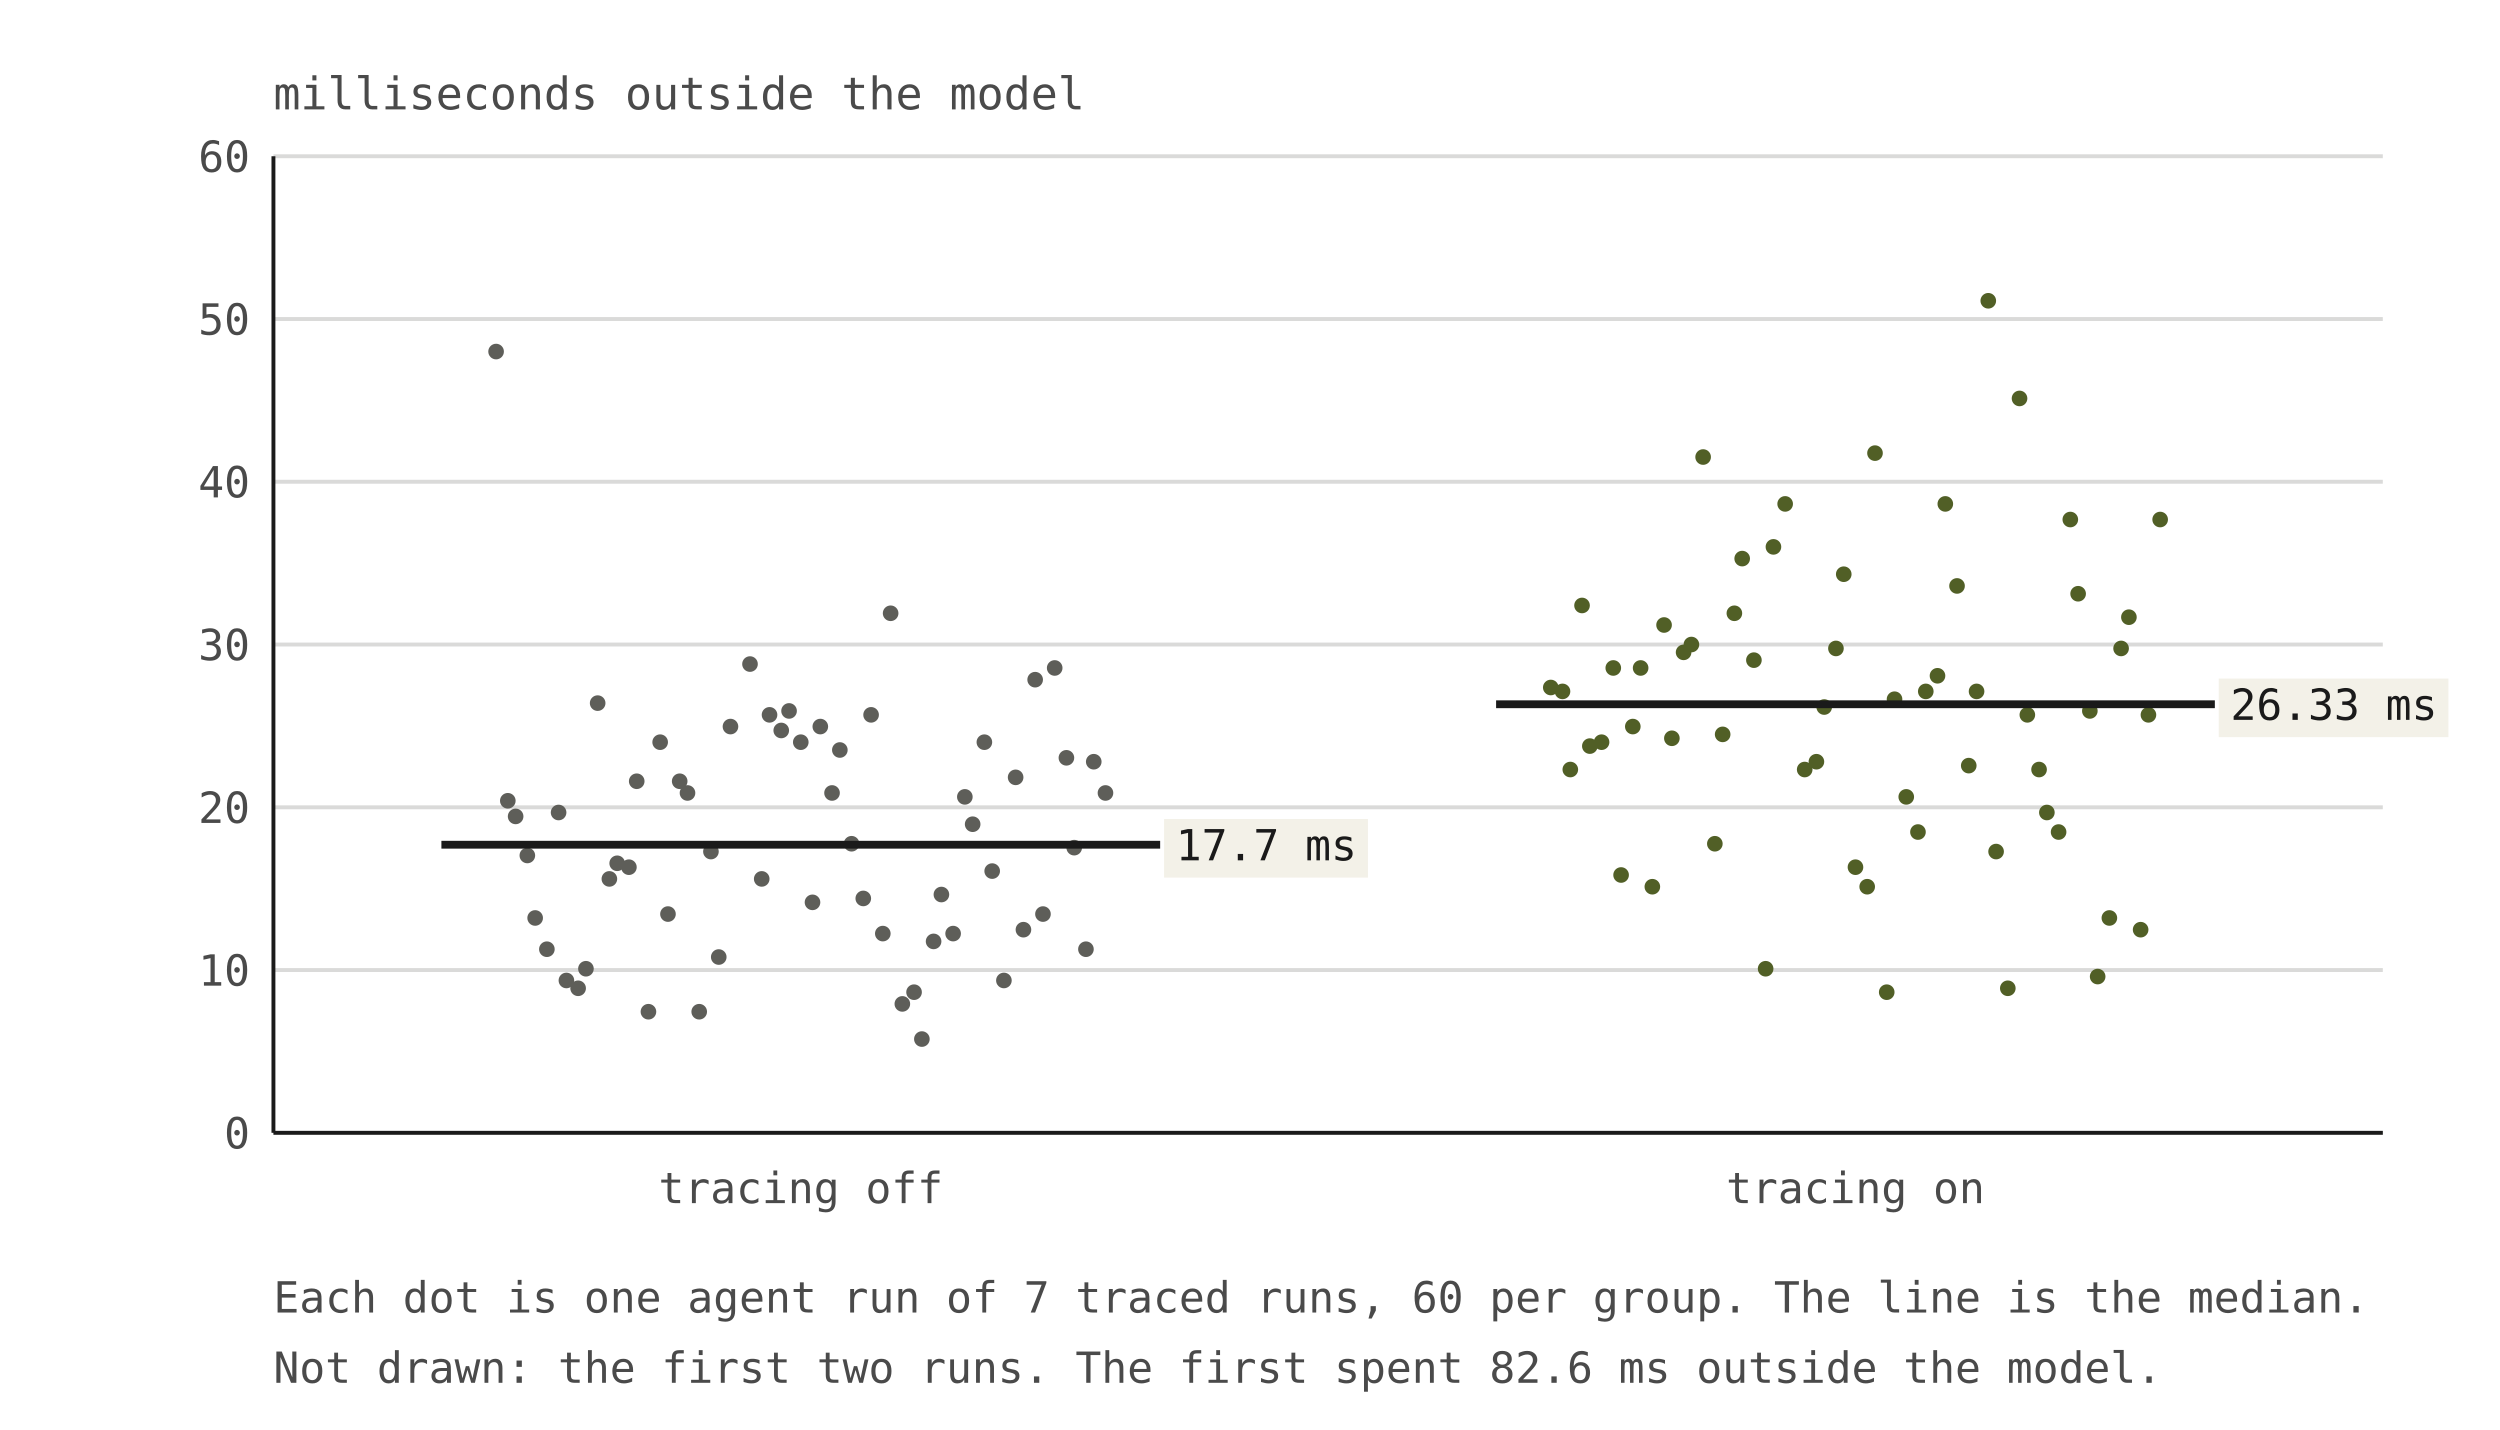
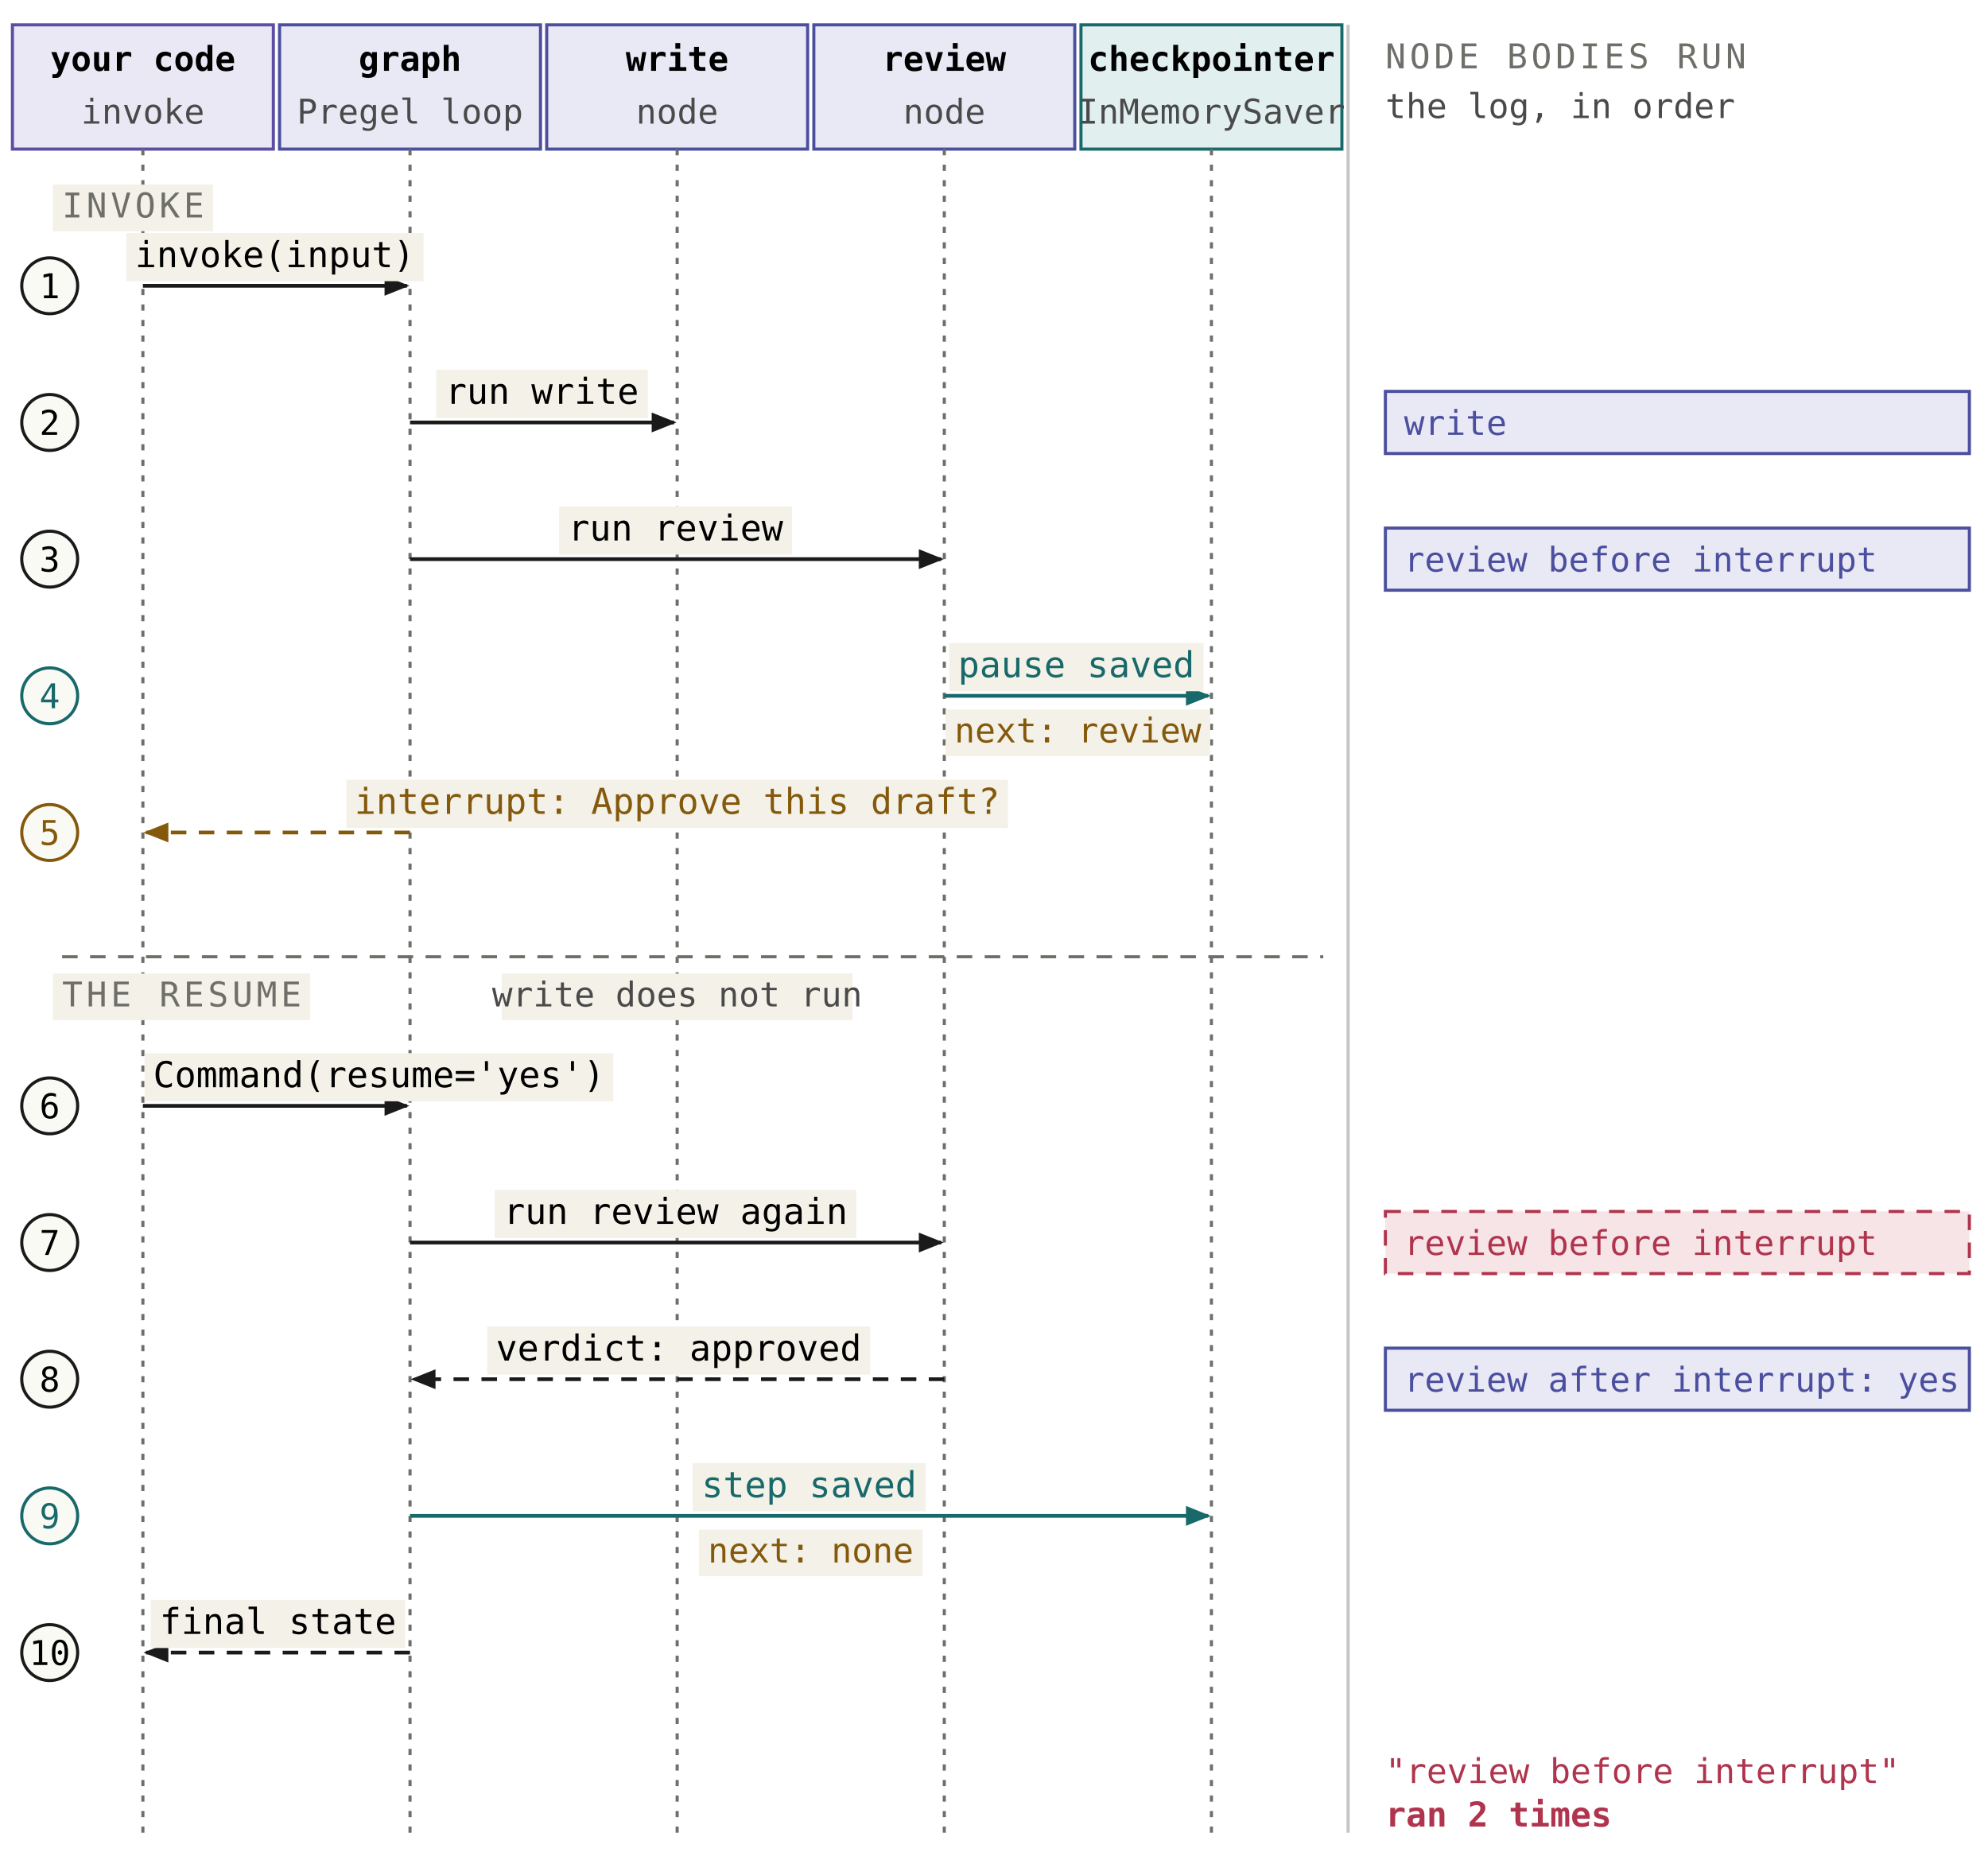
- <svg xmlns="http://www.w3.org/2000/svg" viewBox="0 0 640 366" role="img" aria-labelledby="fig-6-4-title fig-6-4-desc" font-family="JetBrains Mono, ui-monospace, monospace">
-   <line x1="70" y1="290" x2="610" y2="290" stroke="var(--m-ink-mute, #6f6f6a)" stroke-width="1" stroke-opacity="0.25" />
-   <text x="64" y="294" font-size="11" text-anchor="end" fill="var(--m-ink-soft, #4a4a4a)">0</text>
-   <line x1="70" y1="248.33" x2="610" y2="248.33" stroke="var(--m-ink-mute, #6f6f6a)" stroke-width="1" stroke-opacity="0.25" />
-   <text x="64" y="252.33" font-size="11" text-anchor="end" fill="var(--m-ink-soft, #4a4a4a)">10</text>
-   <line x1="70" y1="206.67" x2="610" y2="206.67" stroke="var(--m-ink-mute, #6f6f6a)" stroke-width="1" stroke-opacity="0.25" />
-   <text x="64" y="210.67" font-size="11" text-anchor="end" fill="var(--m-ink-soft, #4a4a4a)">20</text>
-   <line x1="70" y1="165" x2="610" y2="165" stroke="var(--m-ink-mute, #6f6f6a)" stroke-width="1" stroke-opacity="0.25" />
-   <text x="64" y="169" font-size="11" text-anchor="end" fill="var(--m-ink-soft, #4a4a4a)">30</text>
-   <line x1="70" y1="123.33" x2="610" y2="123.33" stroke="var(--m-ink-mute, #6f6f6a)" stroke-width="1" stroke-opacity="0.25" />
-   <text x="64" y="127.33" font-size="11" text-anchor="end" fill="var(--m-ink-soft, #4a4a4a)">40</text>
-   <line x1="70" y1="81.67" x2="610" y2="81.67" stroke="var(--m-ink-mute, #6f6f6a)" stroke-width="1" stroke-opacity="0.25" />
-   <text x="64" y="85.67" font-size="11" text-anchor="end" fill="var(--m-ink-soft, #4a4a4a)">50</text>
-   <line x1="70" y1="40" x2="610" y2="40" stroke="var(--m-ink-mute, #6f6f6a)" stroke-width="1" stroke-opacity="0.25" />
-   <text x="64" y="44" font-size="11" text-anchor="end" fill="var(--m-ink-soft, #4a4a4a)">60</text>
-   <line x1="70" y1="290" x2="610" y2="290" stroke="var(--m-ink, #1a1a1a)" stroke-width="1" />
-   <line x1="70" y1="40" x2="70" y2="290" stroke="var(--m-ink, #1a1a1a)" stroke-width="1" />
-   <text x="70" y="28" font-size="11.5" class="m-serif" fill="var(--m-ink-soft, #4a4a4a)">milliseconds outside the model</text>
-   <circle cx="127" cy="90" r="2" fill="var(--m-grey-ink, #5e5e59)" />
-   <circle cx="223" cy="183" r="2" fill="var(--m-grey-ink, #5e5e59)" />
-   <circle cx="161" cy="222" r="2" fill="var(--m-grey-ink, #5e5e59)" />
-   <circle cx="257" cy="251" r="2" fill="var(--m-grey-ink, #5e5e59)" />
-   <circle cx="195" cy="225" r="2" fill="var(--m-grey-ink, #5e5e59)" />
-   <circle cx="132" cy="209" r="2" fill="var(--m-grey-ink, #5e5e59)" />
-   <circle cx="228" cy="157" r="2" fill="var(--m-grey-ink, #5e5e59)" />
-   <circle cx="166" cy="259" r="2" fill="var(--m-grey-ink, #5e5e59)" />
-   <circle cx="262" cy="238" r="2" fill="var(--m-grey-ink, #5e5e59)" />
-   <circle cx="200" cy="187" r="2" fill="var(--m-grey-ink, #5e5e59)" />
-   <circle cx="137" cy="235" r="2" fill="var(--m-grey-ink, #5e5e59)" />
-   <circle cx="234" cy="254" r="2" fill="var(--m-grey-ink, #5e5e59)" />
-   <circle cx="171" cy="234" r="2" fill="var(--m-grey-ink, #5e5e59)" />
-   <circle cx="267" cy="234" r="2" fill="var(--m-grey-ink, #5e5e59)" />
-   <circle cx="205" cy="190" r="2" fill="var(--m-grey-ink, #5e5e59)" />
-   <circle cx="143" cy="208" r="2" fill="var(--m-grey-ink, #5e5e59)" />
-   <circle cx="239" cy="241" r="2" fill="var(--m-grey-ink, #5e5e59)" />
-   <circle cx="176" cy="203" r="2" fill="var(--m-grey-ink, #5e5e59)" />
-   <circle cx="273" cy="194" r="2" fill="var(--m-grey-ink, #5e5e59)" />
-   <circle cx="210" cy="186" r="2" fill="var(--m-grey-ink, #5e5e59)" />
-   <circle cx="148" cy="253" r="2" fill="var(--m-grey-ink, #5e5e59)" />
-   <circle cx="244" cy="239" r="2" fill="var(--m-grey-ink, #5e5e59)" />
-   <circle cx="182" cy="218" r="2" fill="var(--m-grey-ink, #5e5e59)" />
-   <circle cx="278" cy="243" r="2" fill="var(--m-grey-ink, #5e5e59)" />
-   <circle cx="215" cy="192" r="2" fill="var(--m-grey-ink, #5e5e59)" />
-   <circle cx="153" cy="180" r="2" fill="var(--m-grey-ink, #5e5e59)" />
-   <circle cx="249" cy="211" r="2" fill="var(--m-grey-ink, #5e5e59)" />
-   <circle cx="187" cy="186" r="2" fill="var(--m-grey-ink, #5e5e59)" />
-   <circle cx="283" cy="203" r="2" fill="var(--m-grey-ink, #5e5e59)" />
-   <circle cx="221" cy="230" r="2" fill="var(--m-grey-ink, #5e5e59)" />
-   <circle cx="158" cy="221" r="2" fill="var(--m-grey-ink, #5e5e59)" />
-   <circle cx="254" cy="223" r="2" fill="var(--m-grey-ink, #5e5e59)" />
-   <circle cx="192" cy="170" r="2" fill="var(--m-grey-ink, #5e5e59)" />
-   <circle cx="130" cy="205" r="2" fill="var(--m-grey-ink, #5e5e59)" />
-   <circle cx="226" cy="239" r="2" fill="var(--m-grey-ink, #5e5e59)" />
-   <circle cx="163" cy="200" r="2" fill="var(--m-grey-ink, #5e5e59)" />
-   <circle cx="260" cy="199" r="2" fill="var(--m-grey-ink, #5e5e59)" />
-   <circle cx="197" cy="183" r="2" fill="var(--m-grey-ink, #5e5e59)" />
-   <circle cx="135" cy="219" r="2" fill="var(--m-grey-ink, #5e5e59)" />
-   <circle cx="231" cy="257" r="2" fill="var(--m-grey-ink, #5e5e59)" />
-   <circle cx="169" cy="190" r="2" fill="var(--m-grey-ink, #5e5e59)" />
-   <circle cx="265" cy="174" r="2" fill="var(--m-grey-ink, #5e5e59)" />
-   <circle cx="202" cy="182" r="2" fill="var(--m-grey-ink, #5e5e59)" />
-   <circle cx="140" cy="243" r="2" fill="var(--m-grey-ink, #5e5e59)" />
-   <circle cx="236" cy="266" r="2" fill="var(--m-grey-ink, #5e5e59)" />
-   <circle cx="174" cy="200" r="2" fill="var(--m-grey-ink, #5e5e59)" />
-   <circle cx="270" cy="171" r="2" fill="var(--m-grey-ink, #5e5e59)" />
-   <circle cx="208" cy="231" r="2" fill="var(--m-grey-ink, #5e5e59)" />
-   <circle cx="145" cy="251" r="2" fill="var(--m-grey-ink, #5e5e59)" />
-   <circle cx="241" cy="229" r="2" fill="var(--m-grey-ink, #5e5e59)" />
-   <circle cx="179" cy="259" r="2" fill="var(--m-grey-ink, #5e5e59)" />
-   <circle cx="275" cy="217" r="2" fill="var(--m-grey-ink, #5e5e59)" />
-   <circle cx="213" cy="203" r="2" fill="var(--m-grey-ink, #5e5e59)" />
-   <circle cx="150" cy="248" r="2" fill="var(--m-grey-ink, #5e5e59)" />
-   <circle cx="247" cy="204" r="2" fill="var(--m-grey-ink, #5e5e59)" />
-   <circle cx="184" cy="245" r="2" fill="var(--m-grey-ink, #5e5e59)" />
-   <circle cx="280" cy="195" r="2" fill="var(--m-grey-ink, #5e5e59)" />
-   <circle cx="218" cy="216" r="2" fill="var(--m-grey-ink, #5e5e59)" />
-   <circle cx="156" cy="225" r="2" fill="var(--m-grey-ink, #5e5e59)" />
-   <circle cx="252" cy="190" r="2" fill="var(--m-grey-ink, #5e5e59)" />
-   <line x1="113" y1="216.25" x2="297" y2="216.25" stroke="var(--m-ink, #1a1a1a)" stroke-width="2" />
-   <rect class="m-knock" x="298" y="209.67" width="52.2" height="15" fill="var(--m-panel, #f3f1e8)" />
-   <text x="301" y="220.25" font-size="11" fill="var(--m-ink, #1a1a1a)">17.7 ms</text>
-   <text x="205" y="308" font-size="11" text-anchor="middle" fill="var(--m-ink-soft, #4a4a4a)">tracing off</text>
-   <circle cx="397" cy="176" r="2" fill="var(--m-olive-ink, #515f26)" />
-   <circle cx="493" cy="177" r="2" fill="var(--m-olive-ink, #515f26)" />
-   <circle cx="431" cy="167" r="2" fill="var(--m-olive-ink, #515f26)" />
-   <circle cx="527" cy="213" r="2" fill="var(--m-olive-ink, #515f26)" />
-   <circle cx="465" cy="195" r="2" fill="var(--m-olive-ink, #515f26)" />
-   <circle cx="402" cy="197" r="2" fill="var(--m-olive-ink, #515f26)" />
-   <circle cx="498" cy="129" r="2" fill="var(--m-olive-ink, #515f26)" />
-   <circle cx="436" cy="117" r="2" fill="var(--m-olive-ink, #515f26)" />
-   <circle cx="532" cy="152" r="2" fill="var(--m-olive-ink, #515f26)" />
-   <circle cx="470" cy="166" r="2" fill="var(--m-olive-ink, #515f26)" />
-   <circle cx="407" cy="191" r="2" fill="var(--m-olive-ink, #515f26)" />
-   <circle cx="504" cy="196" r="2" fill="var(--m-olive-ink, #515f26)" />
-   <circle cx="441" cy="188" r="2" fill="var(--m-olive-ink, #515f26)" />
-   <circle cx="537" cy="250" r="2" fill="var(--m-olive-ink, #515f26)" />
-   <circle cx="475" cy="222" r="2" fill="var(--m-olive-ink, #515f26)" />
-   <circle cx="413" cy="171" r="2" fill="var(--m-olive-ink, #515f26)" />
-   <circle cx="509" cy="77" r="2" fill="var(--m-olive-ink, #515f26)" />
-   <circle cx="446" cy="143" r="2" fill="var(--m-olive-ink, #515f26)" />
-   <circle cx="543" cy="166" r="2" fill="var(--m-olive-ink, #515f26)" />
-   <circle cx="480" cy="116" r="2" fill="var(--m-olive-ink, #515f26)" />
-   <circle cx="418" cy="186" r="2" fill="var(--m-olive-ink, #515f26)" />
-   <circle cx="514" cy="253" r="2" fill="var(--m-olive-ink, #515f26)" />
-   <circle cx="452" cy="248" r="2" fill="var(--m-olive-ink, #515f26)" />
-   <circle cx="548" cy="238" r="2" fill="var(--m-olive-ink, #515f26)" />
-   <circle cx="485" cy="179" r="2" fill="var(--m-olive-ink, #515f26)" />
-   <circle cx="423" cy="227" r="2" fill="var(--m-olive-ink, #515f26)" />
-   <circle cx="519" cy="183" r="2" fill="var(--m-olive-ink, #515f26)" />
-   <circle cx="457" cy="129" r="2" fill="var(--m-olive-ink, #515f26)" />
-   <circle cx="553" cy="133" r="2" fill="var(--m-olive-ink, #515f26)" />
-   <circle cx="491" cy="213" r="2" fill="var(--m-olive-ink, #515f26)" />
-   <circle cx="428" cy="189" r="2" fill="var(--m-olive-ink, #515f26)" />
-   <circle cx="524" cy="208" r="2" fill="var(--m-olive-ink, #515f26)" />
-   <circle cx="462" cy="197" r="2" fill="var(--m-olive-ink, #515f26)" />
-   <circle cx="400" cy="177" r="2" fill="var(--m-olive-ink, #515f26)" />
-   <circle cx="496" cy="173" r="2" fill="var(--m-olive-ink, #515f26)" />
-   <circle cx="433" cy="165" r="2" fill="var(--m-olive-ink, #515f26)" />
-   <circle cx="530" cy="133" r="2" fill="var(--m-olive-ink, #515f26)" />
-   <circle cx="467" cy="181" r="2" fill="var(--m-olive-ink, #515f26)" />
-   <circle cx="405" cy="155" r="2" fill="var(--m-olive-ink, #515f26)" />
-   <circle cx="501" cy="150" r="2" fill="var(--m-olive-ink, #515f26)" />
-   <circle cx="439" cy="216" r="2" fill="var(--m-olive-ink, #515f26)" />
-   <circle cx="535" cy="182" r="2" fill="var(--m-olive-ink, #515f26)" />
-   <circle cx="472" cy="147" r="2" fill="var(--m-olive-ink, #515f26)" />
-   <circle cx="410" cy="190" r="2" fill="var(--m-olive-ink, #515f26)" />
-   <circle cx="506" cy="177" r="2" fill="var(--m-olive-ink, #515f26)" />
-   <circle cx="444" cy="157" r="2" fill="var(--m-olive-ink, #515f26)" />
-   <circle cx="540" cy="235" r="2" fill="var(--m-olive-ink, #515f26)" />
-   <circle cx="478" cy="227" r="2" fill="var(--m-olive-ink, #515f26)" />
-   <circle cx="415" cy="224" r="2" fill="var(--m-olive-ink, #515f26)" />
-   <circle cx="511" cy="218" r="2" fill="var(--m-olive-ink, #515f26)" />
-   <circle cx="449" cy="169" r="2" fill="var(--m-olive-ink, #515f26)" />
-   <circle cx="545" cy="158" r="2" fill="var(--m-olive-ink, #515f26)" />
-   <circle cx="483" cy="254" r="2" fill="var(--m-olive-ink, #515f26)" />
-   <circle cx="420" cy="171" r="2" fill="var(--m-olive-ink, #515f26)" />
-   <circle cx="517" cy="102" r="2" fill="var(--m-olive-ink, #515f26)" />
-   <circle cx="454" cy="140" r="2" fill="var(--m-olive-ink, #515f26)" />
-   <circle cx="550" cy="183" r="2" fill="var(--m-olive-ink, #515f26)" />
-   <circle cx="488" cy="204" r="2" fill="var(--m-olive-ink, #515f26)" />
-   <circle cx="426" cy="160" r="2" fill="var(--m-olive-ink, #515f26)" />
-   <circle cx="522" cy="197" r="2" fill="var(--m-olive-ink, #515f26)" />
-   <line x1="383" y1="180.29" x2="567" y2="180.29" stroke="var(--m-ink, #1a1a1a)" stroke-width="2" />
-   <rect class="m-knock" x="568" y="173.71" width="58.8" height="15" fill="var(--m-panel, #f3f1e8)" />
-   <text x="571" y="184.29" font-size="11" fill="var(--m-ink, #1a1a1a)">26.33 ms</text>
-   <text x="475" y="308" font-size="11" text-anchor="middle" fill="var(--m-ink-soft, #4a4a4a)">tracing on</text>
-   <text x="70" y="336" font-size="11" class="m-serif" fill="var(--m-ink-soft, #4a4a4a)">Each dot is one agent run of 7 traced runs, 60 per group. The line is the median.</text>
-   <text x="70" y="354" font-size="11" class="m-serif" fill="var(--m-ink-soft, #4a4a4a)">Not drawn: the first two runs. The first spent 82.6 ms outside the model.</text>
+ <svg xmlns="http://www.w3.org/2000/svg" viewBox="0 0 640 600" role="img" aria-labelledby="fig-6-4-title fig-6-4-desc" font-family="JetBrains Mono, ui-monospace, monospace">
+   <defs>
+     <marker id="fig-6-4-head-ink" viewBox="0 0 10 10" refX="9" refY="5" markerWidth="8" markerHeight="8" markerUnits="userSpaceOnUse" orient="auto-start-reverse">
+       <path d="M0 1 L10 5 L0 9 z" fill="var(--m-ink, #1a1a1a)" />
+     </marker>
+     <marker id="fig-6-4-head-teal" viewBox="0 0 10 10" refX="9" refY="5" markerWidth="8" markerHeight="8" markerUnits="userSpaceOnUse" orient="auto-start-reverse">
+       <path d="M0 1 L10 5 L0 9 z" fill="var(--m-teal-ink, #18696a)" />
+     </marker>
+     <marker id="fig-6-4-head-amber" viewBox="0 0 10 10" refX="9" refY="5" markerWidth="8" markerHeight="8" markerUnits="userSpaceOnUse" orient="auto-start-reverse">
+       <path d="M0 1 L10 5 L0 9 z" fill="var(--m-amber-ink, #85590c)" />
+     </marker>
+   </defs>
+   <rect x="4" y="8" width="84" height="40" fill="var(--m-violet-fill, #ebe8f5)" stroke="var(--m-violet-ink, #5b4fa3)" />
+   <text x="46" y="22.8" font-size="11" text-anchor="middle" font-weight="700">your code</text>
+   <text x="46" y="39.8" font-size="11" text-anchor="middle" class="m-serif" fill="var(--m-ink-soft, #4a4a4a)">invoke</text>
+   <line x1="46" y1="48" x2="46" y2="590" stroke="var(--m-ink-mute, #6f6f6a)" stroke-width="1" stroke-dasharray="2 3" />
+   <rect x="90" y="8" width="84" height="40" fill="var(--m-indigo-fill, #e9e9f6)" stroke="var(--m-indigo-ink, #4b4f9e)" />
+   <text x="132" y="22.8" font-size="11" text-anchor="middle" font-weight="700">graph</text>
+   <text x="132" y="39.8" font-size="11" text-anchor="middle" class="m-serif" fill="var(--m-ink-soft, #4a4a4a)">Pregel loop</text>
+   <line x1="132" y1="48" x2="132" y2="590" stroke="var(--m-ink-mute, #6f6f6a)" stroke-width="1" stroke-dasharray="2 3" />
+   <rect x="176" y="8" width="84" height="40" fill="var(--m-indigo-fill, #e9e9f6)" stroke="var(--m-indigo-ink, #4b4f9e)" />
+   <text x="218" y="22.8" font-size="11" text-anchor="middle" font-weight="700">write</text>
+   <text x="218" y="39.8" font-size="11" text-anchor="middle" class="m-serif" fill="var(--m-ink-soft, #4a4a4a)">node</text>
+   <line x1="218" y1="48" x2="218" y2="590" stroke="var(--m-ink-mute, #6f6f6a)" stroke-width="1" stroke-dasharray="2 3" />
+   <rect x="262" y="8" width="84" height="40" fill="var(--m-indigo-fill, #e9e9f6)" stroke="var(--m-indigo-ink, #4b4f9e)" />
+   <text x="304" y="22.8" font-size="11" text-anchor="middle" font-weight="700">review</text>
+   <text x="304" y="39.8" font-size="11" text-anchor="middle" class="m-serif" fill="var(--m-ink-soft, #4a4a4a)">node</text>
+   <line x1="304" y1="48" x2="304" y2="590" stroke="var(--m-ink-mute, #6f6f6a)" stroke-width="1" stroke-dasharray="2 3" />
+   <rect x="348" y="8" width="84" height="40" fill="var(--m-teal-fill, #e1efee)" stroke="var(--m-teal-ink, #18696a)" />
+   <text x="390" y="22.8" font-size="11" text-anchor="middle" font-weight="700">checkpointer</text>
+   <text x="390" y="39.8" font-size="11" text-anchor="middle" class="m-serif" fill="var(--m-ink-soft, #4a4a4a)">InMemorySaver</text>
+   <line x1="390" y1="48" x2="390" y2="590" stroke="var(--m-ink-mute, #6f6f6a)" stroke-width="1" stroke-dasharray="2 3" />
+   <text x="446" y="22" font-size="11" letter-spacing="1.2" fill="var(--m-ink-mute, #6f6f6a)">NODE BODIES RUN</text>
+   <text x="446" y="38" font-size="11" class="m-serif" fill="var(--m-ink-soft, #4a4a4a)">the log, in order</text>
+   <line x1="434" y1="8" x2="434" y2="590" stroke="var(--m-ink-mute, #6f6f6a)" stroke-width="1" stroke-opacity="0.4" />
+   <rect class="m-knock" x="17" y="59.42" width="51.6" height="15" fill="var(--m-panel, #f3f1e8)" />
+   <text x="20" y="70" font-size="11" letter-spacing="1.2" fill="var(--m-ink-mute, #6f6f6a)">INVOKE</text>
+   <g data-beat="1">
+     <animate attributeName="opacity" values="0;0;1" keyTimes="0;0;1" calcMode="spline" keySplines="0 0 1 1;0.23 1 0.32 1" dur="0.45s" begin="indefinite" fill="freeze" />
+     <animateTransform attributeName="transform" type="translate" values="0 4;0 4;0 0" keyTimes="0;0;1" calcMode="spline" keySplines="0 0 1 1;0.23 1 0.32 1" dur="0.45s" begin="indefinite" fill="freeze" />
+     <circle cx="16" cy="92" r="9" fill="var(--m-paper, #fafaf5)" stroke="var(--m-ink, #1a1a1a)" stroke-width="1" />
+     <text x="16" y="96" font-size="11" text-anchor="middle">1</text>
+     <line x1="46" y1="92" x2="131" y2="92" stroke="var(--m-ink, #1a1a1a)" stroke-width="1.2" marker-end="url(#fig-6-4-head-ink)" />
+     <circle class="m-packet" r="3.5" fill="var(--m-ink, #1a1a1a)" opacity="0">
+       <animateMotion path="M46 92 L131 92" keyPoints="0;0;1;1" keyTimes="0;0;0.688;1" calcMode="linear" dur="0.8s" begin="indefinite" fill="freeze" />
+       <animate attributeName="opacity" values="0;0;1;1;0" keyTimes="0;0;0.1;0.688;1" dur="0.8s" begin="indefinite" fill="freeze" />
+     </circle>
+     <rect class="m-knock" x="40.65" y="75.03" width="95.7" height="15.5" fill="var(--m-panel, #f3f1e8)" />
+     <text x="88.5" y="86" font-size="11.5" text-anchor="middle">invoke(input)</text>
+   </g>
+   <g data-beat="2">
+     <animate attributeName="opacity" values="0;0;1" keyTimes="0;0.571;1" calcMode="spline" keySplines="0 0 1 1;0.23 1 0.32 1" dur="1.05s" begin="indefinite" fill="freeze" />
+     <animateTransform attributeName="transform" type="translate" values="0 4;0 4;0 0" keyTimes="0;0.571;1" calcMode="spline" keySplines="0 0 1 1;0.23 1 0.32 1" dur="1.05s" begin="indefinite" fill="freeze" />
+     <circle cx="16" cy="136" r="9" fill="var(--m-paper, #fafaf5)" stroke="var(--m-ink, #1a1a1a)" stroke-width="1" />
+     <text x="16" y="140" font-size="11" text-anchor="middle">2</text>
+     <line x1="132" y1="136" x2="217" y2="136" stroke="var(--m-ink, #1a1a1a)" stroke-width="1.2" marker-end="url(#fig-6-4-head-ink)" />
+     <circle class="m-packet" r="3.5" fill="var(--m-ink, #1a1a1a)" opacity="0">
+       <animateMotion path="M132 136 L217 136" keyPoints="0;0;1;1" keyTimes="0;0.429;0.821;1" calcMode="linear" dur="1.4s" begin="indefinite" fill="freeze" />
+       <animate attributeName="opacity" values="0;0;1;1;0" keyTimes="0;0.429;0.486;0.821;1" dur="1.4s" begin="indefinite" fill="freeze" />
+     </circle>
+     <rect class="m-knock" x="140.45" y="119.03" width="68.1" height="15.5" fill="var(--m-panel, #f3f1e8)" />
+     <text x="174.5" y="130" font-size="11.5" text-anchor="middle">run write</text>
+     <rect x="446" y="126" width="188" height="20" fill="var(--m-indigo-fill, #e9e9f6)" stroke="var(--m-indigo-ink, #4b4f9e)" />
+     <text x="452" y="140" font-size="11" fill="var(--m-indigo-ink, #4b4f9e)">write</text>
+   </g>
+   <g data-beat="3">
+     <animate attributeName="opacity" values="0;0;1" keyTimes="0;0.727;1" calcMode="spline" keySplines="0 0 1 1;0.23 1 0.32 1" dur="1.65s" begin="indefinite" fill="freeze" />
+     <animateTransform attributeName="transform" type="translate" values="0 4;0 4;0 0" keyTimes="0;0.727;1" calcMode="spline" keySplines="0 0 1 1;0.23 1 0.32 1" dur="1.65s" begin="indefinite" fill="freeze" />
+     <circle cx="16" cy="180" r="9" fill="var(--m-paper, #fafaf5)" stroke="var(--m-ink, #1a1a1a)" stroke-width="1" />
+     <text x="16" y="184" font-size="11" text-anchor="middle">3</text>
+     <line x1="132" y1="180" x2="303" y2="180" stroke="var(--m-ink, #1a1a1a)" stroke-width="1.2" marker-end="url(#fig-6-4-head-ink)" />
+     <circle class="m-packet" r="3.5" fill="var(--m-ink, #1a1a1a)" opacity="0">
+       <animateMotion path="M132 180 L303 180" keyPoints="0;0;1;1" keyTimes="0;0.6;0.875;1" calcMode="linear" dur="2s" begin="indefinite" fill="freeze" />
+       <animate attributeName="opacity" values="0;0;1;1;0" keyTimes="0;0.6;0.64;0.875;1" dur="2s" begin="indefinite" fill="freeze" />
+     </circle>
+     <rect class="m-knock" x="180" y="163.03" width="75" height="15.5" fill="var(--m-panel, #f3f1e8)" />
+     <text x="217.5" y="174" font-size="11.5" text-anchor="middle">run review</text>
+     <rect x="446" y="170" width="188" height="20" fill="var(--m-indigo-fill, #e9e9f6)" stroke="var(--m-indigo-ink, #4b4f9e)" />
+     <text x="452" y="184" font-size="11" fill="var(--m-indigo-ink, #4b4f9e)">review before interrupt</text>
+   </g>
+   <g data-beat="4">
+     <animate attributeName="opacity" values="0;0;1" keyTimes="0;0.8;1" calcMode="spline" keySplines="0 0 1 1;0.23 1 0.32 1" dur="2.25s" begin="indefinite" fill="freeze" />
+     <animateTransform attributeName="transform" type="translate" values="0 4;0 4;0 0" keyTimes="0;0.8;1" calcMode="spline" keySplines="0 0 1 1;0.23 1 0.32 1" dur="2.25s" begin="indefinite" fill="freeze" />
+     <circle cx="16" cy="224" r="9" fill="var(--m-paper, #fafaf5)" stroke="var(--m-teal-ink, #18696a)" stroke-width="1" />
+     <text x="16" y="228" font-size="11" text-anchor="middle" fill="var(--m-teal-ink, #18696a)">4</text>
+     <line x1="304" y1="224" x2="389" y2="224" stroke="var(--m-teal-ink, #18696a)" stroke-width="1.2" marker-end="url(#fig-6-4-head-teal)" />
+     <circle class="m-packet" r="3.5" fill="var(--m-teal-ink, #18696a)" opacity="0">
+       <animateMotion path="M304 224 L389 224" keyPoints="0;0;1;1" keyTimes="0;0.692;0.904;1" calcMode="linear" dur="2.6s" begin="indefinite" fill="freeze" />
+       <animate attributeName="opacity" values="0;0;1;1;0" keyTimes="0;0.692;0.723;0.904;1" dur="2.6s" begin="indefinite" fill="freeze" />
+     </circle>
+     <rect class="m-knock" x="305.55" y="207.03" width="81.9" height="15.5" fill="var(--m-panel, #f3f1e8)" />
+     <text x="346.5" y="218" font-size="11.5" text-anchor="middle" fill="var(--m-teal-ink, #18696a)">pause saved</text>
+     <rect class="m-knock" x="304.4" y="228.42" width="85.2" height="15" fill="var(--m-panel, #f3f1e8)" />
+     <text x="347" y="239" font-size="11" text-anchor="middle" fill="var(--m-amber-ink, #85590c)">next: review</text>
+   </g>
+   <g data-beat="5">
+     <animate attributeName="opacity" values="0;0;1" keyTimes="0;0.842;1" calcMode="spline" keySplines="0 0 1 1;0.23 1 0.32 1" dur="2.85s" begin="indefinite" fill="freeze" />
+     <animateTransform attributeName="transform" type="translate" values="0 4;0 4;0 0" keyTimes="0;0.842;1" calcMode="spline" keySplines="0 0 1 1;0.23 1 0.32 1" dur="2.85s" begin="indefinite" fill="freeze" />
+     <circle cx="16" cy="268" r="9" fill="var(--m-paper, #fafaf5)" stroke="var(--m-amber-ink, #85590c)" stroke-width="1" />
+     <text x="16" y="272" font-size="11" text-anchor="middle" fill="var(--m-amber-ink, #85590c)">5</text>
+     <line x1="132" y1="268" x2="47" y2="268" stroke="var(--m-amber-ink, #85590c)" stroke-width="1.2" stroke-dasharray="5 4" marker-end="url(#fig-6-4-head-amber)" />
+     <circle class="m-packet" r="3.5" fill="var(--m-amber-ink, #85590c)" opacity="0">
+       <animateMotion path="M132 268 L47 268" keyPoints="0;0;1;1" keyTimes="0;0.75;0.922;1" calcMode="linear" dur="3.2s" begin="indefinite" fill="freeze" />
+       <animate attributeName="opacity" values="0;0;1;1;0" keyTimes="0;0.75;0.775;0.922;1" dur="3.2s" begin="indefinite" fill="freeze" />
+     </circle>
+     <rect class="m-knock" x="111.5" y="251.03" width="213" height="15.5" fill="var(--m-panel, #f3f1e8)" />
+     <text x="218" y="262" font-size="11.5" text-anchor="middle" fill="var(--m-amber-ink, #85590c)">interrupt: Approve this draft?</text>
+     <line x1="20" y1="308" x2="426" y2="308" stroke="var(--m-ink-mute, #6f6f6a)" stroke-width="1" stroke-dasharray="5 4" />
+     <rect class="m-knock" x="17" y="313.42" width="82.8" height="15" fill="var(--m-panel, #f3f1e8)" />
+     <text x="20" y="324" font-size="11" letter-spacing="1.2" fill="var(--m-ink-mute, #6f6f6a)">THE RESUME</text>
+     <rect class="m-knock" x="161.54" y="313.42" width="112.92" height="15" fill="var(--m-panel, #f3f1e8)" />
+     <text x="218" y="324" font-size="11" text-anchor="middle" class="m-serif" fill="var(--m-ink-soft, #4a4a4a)">write does not run</text>
+   </g>
+   <g data-beat="6">
+     <animate attributeName="opacity" values="0;0;1" keyTimes="0;0.87;1" calcMode="spline" keySplines="0 0 1 1;0.23 1 0.32 1" dur="3.45s" begin="indefinite" fill="freeze" />
+     <animateTransform attributeName="transform" type="translate" values="0 4;0 4;0 0" keyTimes="0;0.87;1" calcMode="spline" keySplines="0 0 1 1;0.23 1 0.32 1" dur="3.45s" begin="indefinite" fill="freeze" />
+     <circle cx="16" cy="356" r="9" fill="var(--m-paper, #fafaf5)" stroke="var(--m-ink, #1a1a1a)" stroke-width="1" />
+     <text x="16" y="360" font-size="11" text-anchor="middle">6</text>
+     <line x1="46" y1="356" x2="131" y2="356" stroke="var(--m-ink, #1a1a1a)" stroke-width="1.2" marker-end="url(#fig-6-4-head-ink)" />
+     <circle class="m-packet" r="3.5" fill="var(--m-ink, #1a1a1a)" opacity="0">
+       <animateMotion path="M46 356 L131 356" keyPoints="0;0;1;1" keyTimes="0;0.789;0.934;1" calcMode="linear" dur="3.8s" begin="indefinite" fill="freeze" />
+       <animate attributeName="opacity" values="0;0;1;1;0" keyTimes="0;0.789;0.811;0.934;1" dur="3.8s" begin="indefinite" fill="freeze" />
+     </circle>
+     <rect class="m-knock" x="46.55" y="339.03" width="150.9" height="15.5" fill="var(--m-panel, #f3f1e8)" />
+     <text x="122" y="350" font-size="11.5" text-anchor="middle">Command(resume='yes')</text>
+   </g>
+   <g data-beat="7">
+     <animate attributeName="opacity" values="0;0;1" keyTimes="0;0.889;1" calcMode="spline" keySplines="0 0 1 1;0.23 1 0.32 1" dur="4.05s" begin="indefinite" fill="freeze" />
+     <animateTransform attributeName="transform" type="translate" values="0 4;0 4;0 0" keyTimes="0;0.889;1" calcMode="spline" keySplines="0 0 1 1;0.23 1 0.32 1" dur="4.05s" begin="indefinite" fill="freeze" />
+     <circle cx="16" cy="400" r="9" fill="var(--m-paper, #fafaf5)" stroke="var(--m-ink, #1a1a1a)" stroke-width="1" />
+     <text x="16" y="404" font-size="11" text-anchor="middle">7</text>
+     <line x1="132" y1="400" x2="303" y2="400" stroke="var(--m-ink, #1a1a1a)" stroke-width="1.2" marker-end="url(#fig-6-4-head-ink)" />
+     <circle class="m-packet" r="3.5" fill="var(--m-ink, #1a1a1a)" opacity="0">
+       <animateMotion path="M132 400 L303 400" keyPoints="0;0;1;1" keyTimes="0;0.818;0.943;1" calcMode="linear" dur="4.4s" begin="indefinite" fill="freeze" />
+       <animate attributeName="opacity" values="0;0;1;1;0" keyTimes="0;0.818;0.836;0.943;1" dur="4.4s" begin="indefinite" fill="freeze" />
+     </circle>
+     <rect class="m-knock" x="159.3" y="383.03" width="116.4" height="15.5" fill="var(--m-panel, #f3f1e8)" />
+     <text x="217.5" y="394" font-size="11.5" text-anchor="middle">run review again</text>
+     <rect x="446" y="390" width="188" height="20" fill="var(--m-rose-fill, #f7e4e7)" stroke="var(--m-rose-ink, #b0344d)" stroke-dasharray="5 4" />
+     <text x="452" y="404" font-size="11" fill="var(--m-rose-ink, #b0344d)">review before interrupt</text>
+   </g>
+   <g data-beat="8">
+     <animate attributeName="opacity" values="0;0;1" keyTimes="0;0.903;1" calcMode="spline" keySplines="0 0 1 1;0.23 1 0.32 1" dur="4.65s" begin="indefinite" fill="freeze" />
+     <animateTransform attributeName="transform" type="translate" values="0 4;0 4;0 0" keyTimes="0;0.903;1" calcMode="spline" keySplines="0 0 1 1;0.23 1 0.32 1" dur="4.65s" begin="indefinite" fill="freeze" />
+     <circle cx="16" cy="444" r="9" fill="var(--m-paper, #fafaf5)" stroke="var(--m-ink, #1a1a1a)" stroke-width="1" />
+     <text x="16" y="448" font-size="11" text-anchor="middle">8</text>
+     <line x1="304" y1="444" x2="133" y2="444" stroke="var(--m-ink, #1a1a1a)" stroke-width="1.2" stroke-dasharray="5 4" marker-end="url(#fig-6-4-head-ink)" />
+     <circle class="m-packet" r="3.5" fill="var(--m-ink, #1a1a1a)" opacity="0">
+       <animateMotion path="M304 444 L133 444" keyPoints="0;0;1;1" keyTimes="0;0.84;0.95;1" calcMode="linear" dur="5s" begin="indefinite" fill="freeze" />
+       <animate attributeName="opacity" values="0;0;1;1;0" keyTimes="0;0.84;0.856;0.95;1" dur="5s" begin="indefinite" fill="freeze" />
+     </circle>
+     <rect class="m-knock" x="156.85" y="427.03" width="123.3" height="15.5" fill="var(--m-panel, #f3f1e8)" />
+     <text x="218.5" y="438" font-size="11.5" text-anchor="middle">verdict: approved</text>
+     <rect x="446" y="434" width="188" height="20" fill="var(--m-indigo-fill, #e9e9f6)" stroke="var(--m-indigo-ink, #4b4f9e)" />
+     <text x="452" y="448" font-size="11" fill="var(--m-indigo-ink, #4b4f9e)">review after interrupt: yes</text>
+   </g>
+   <g data-beat="9">
+     <animate attributeName="opacity" values="0;0;1" keyTimes="0;0.914;1" calcMode="spline" keySplines="0 0 1 1;0.23 1 0.32 1" dur="5.25s" begin="indefinite" fill="freeze" />
+     <animateTransform attributeName="transform" type="translate" values="0 4;0 4;0 0" keyTimes="0;0.914;1" calcMode="spline" keySplines="0 0 1 1;0.23 1 0.32 1" dur="5.25s" begin="indefinite" fill="freeze" />
+     <circle cx="16" cy="488" r="9" fill="var(--m-paper, #fafaf5)" stroke="var(--m-teal-ink, #18696a)" stroke-width="1" />
+     <text x="16" y="492" font-size="11" text-anchor="middle" fill="var(--m-teal-ink, #18696a)">9</text>
+     <line x1="132" y1="488" x2="389" y2="488" stroke="var(--m-teal-ink, #18696a)" stroke-width="1.2" marker-end="url(#fig-6-4-head-teal)" />
+     <circle class="m-packet" r="3.5" fill="var(--m-teal-ink, #18696a)" opacity="0">
+       <animateMotion path="M132 488 L389 488" keyPoints="0;0;1;1" keyTimes="0;0.857;0.955;1" calcMode="linear" dur="5.6s" begin="indefinite" fill="freeze" />
+       <animate attributeName="opacity" values="0;0;1;1;0" keyTimes="0;0.857;0.871;0.955;1" dur="5.6s" begin="indefinite" fill="freeze" />
+     </circle>
+     <rect class="m-knock" x="223" y="471.03" width="75" height="15.5" fill="var(--m-panel, #f3f1e8)" />
+     <text x="260.5" y="482" font-size="11.5" text-anchor="middle" fill="var(--m-teal-ink, #18696a)">step saved</text>
+     <rect class="m-knock" x="225" y="492.42" width="72" height="15" fill="var(--m-panel, #f3f1e8)" />
+     <text x="261" y="503" font-size="11" text-anchor="middle" fill="var(--m-amber-ink, #85590c)">next: none</text>
+   </g>
+   <g data-beat="10">
+     <animate attributeName="opacity" values="0;0;1" keyTimes="0;0.923;1" calcMode="spline" keySplines="0 0 1 1;0.23 1 0.32 1" dur="5.85s" begin="indefinite" fill="freeze" />
+     <animateTransform attributeName="transform" type="translate" values="0 4;0 4;0 0" keyTimes="0;0.923;1" calcMode="spline" keySplines="0 0 1 1;0.23 1 0.32 1" dur="5.85s" begin="indefinite" fill="freeze" />
+     <circle cx="16" cy="532" r="9" fill="var(--m-paper, #fafaf5)" stroke="var(--m-ink, #1a1a1a)" stroke-width="1" />
+     <text x="16" y="536" font-size="11" text-anchor="middle">10</text>
+     <line x1="132" y1="532" x2="47" y2="532" stroke="var(--m-ink, #1a1a1a)" stroke-width="1.2" stroke-dasharray="5 4" marker-end="url(#fig-6-4-head-ink)" />
+     <circle class="m-packet" r="3.5" fill="var(--m-ink, #1a1a1a)" opacity="0">
+       <animateMotion path="M132 532 L47 532" keyPoints="0;0;1;1" keyTimes="0;0.871;0.96;1" calcMode="linear" dur="6.2s" begin="indefinite" fill="freeze" />
+       <animate attributeName="opacity" values="0;0;1;1;0" keyTimes="0;0.871;0.884;0.96;1" dur="6.2s" begin="indefinite" fill="freeze" />
+     </circle>
+     <rect class="m-knock" x="48.55" y="515.03" width="81.9" height="15.5" fill="var(--m-panel, #f3f1e8)" />
+     <text x="89.5" y="526" font-size="11.5" text-anchor="middle">final state</text>
+   </g>
+   <text x="446" y="574" font-size="11" class="m-serif" fill="var(--m-rose-ink, #b0344d)">"review before interrupt"</text>
+   <text x="446" y="588" font-size="11" font-weight="700" class="m-serif" fill="var(--m-rose-ink, #b0344d)">ran 2 times</text>
</svg>
